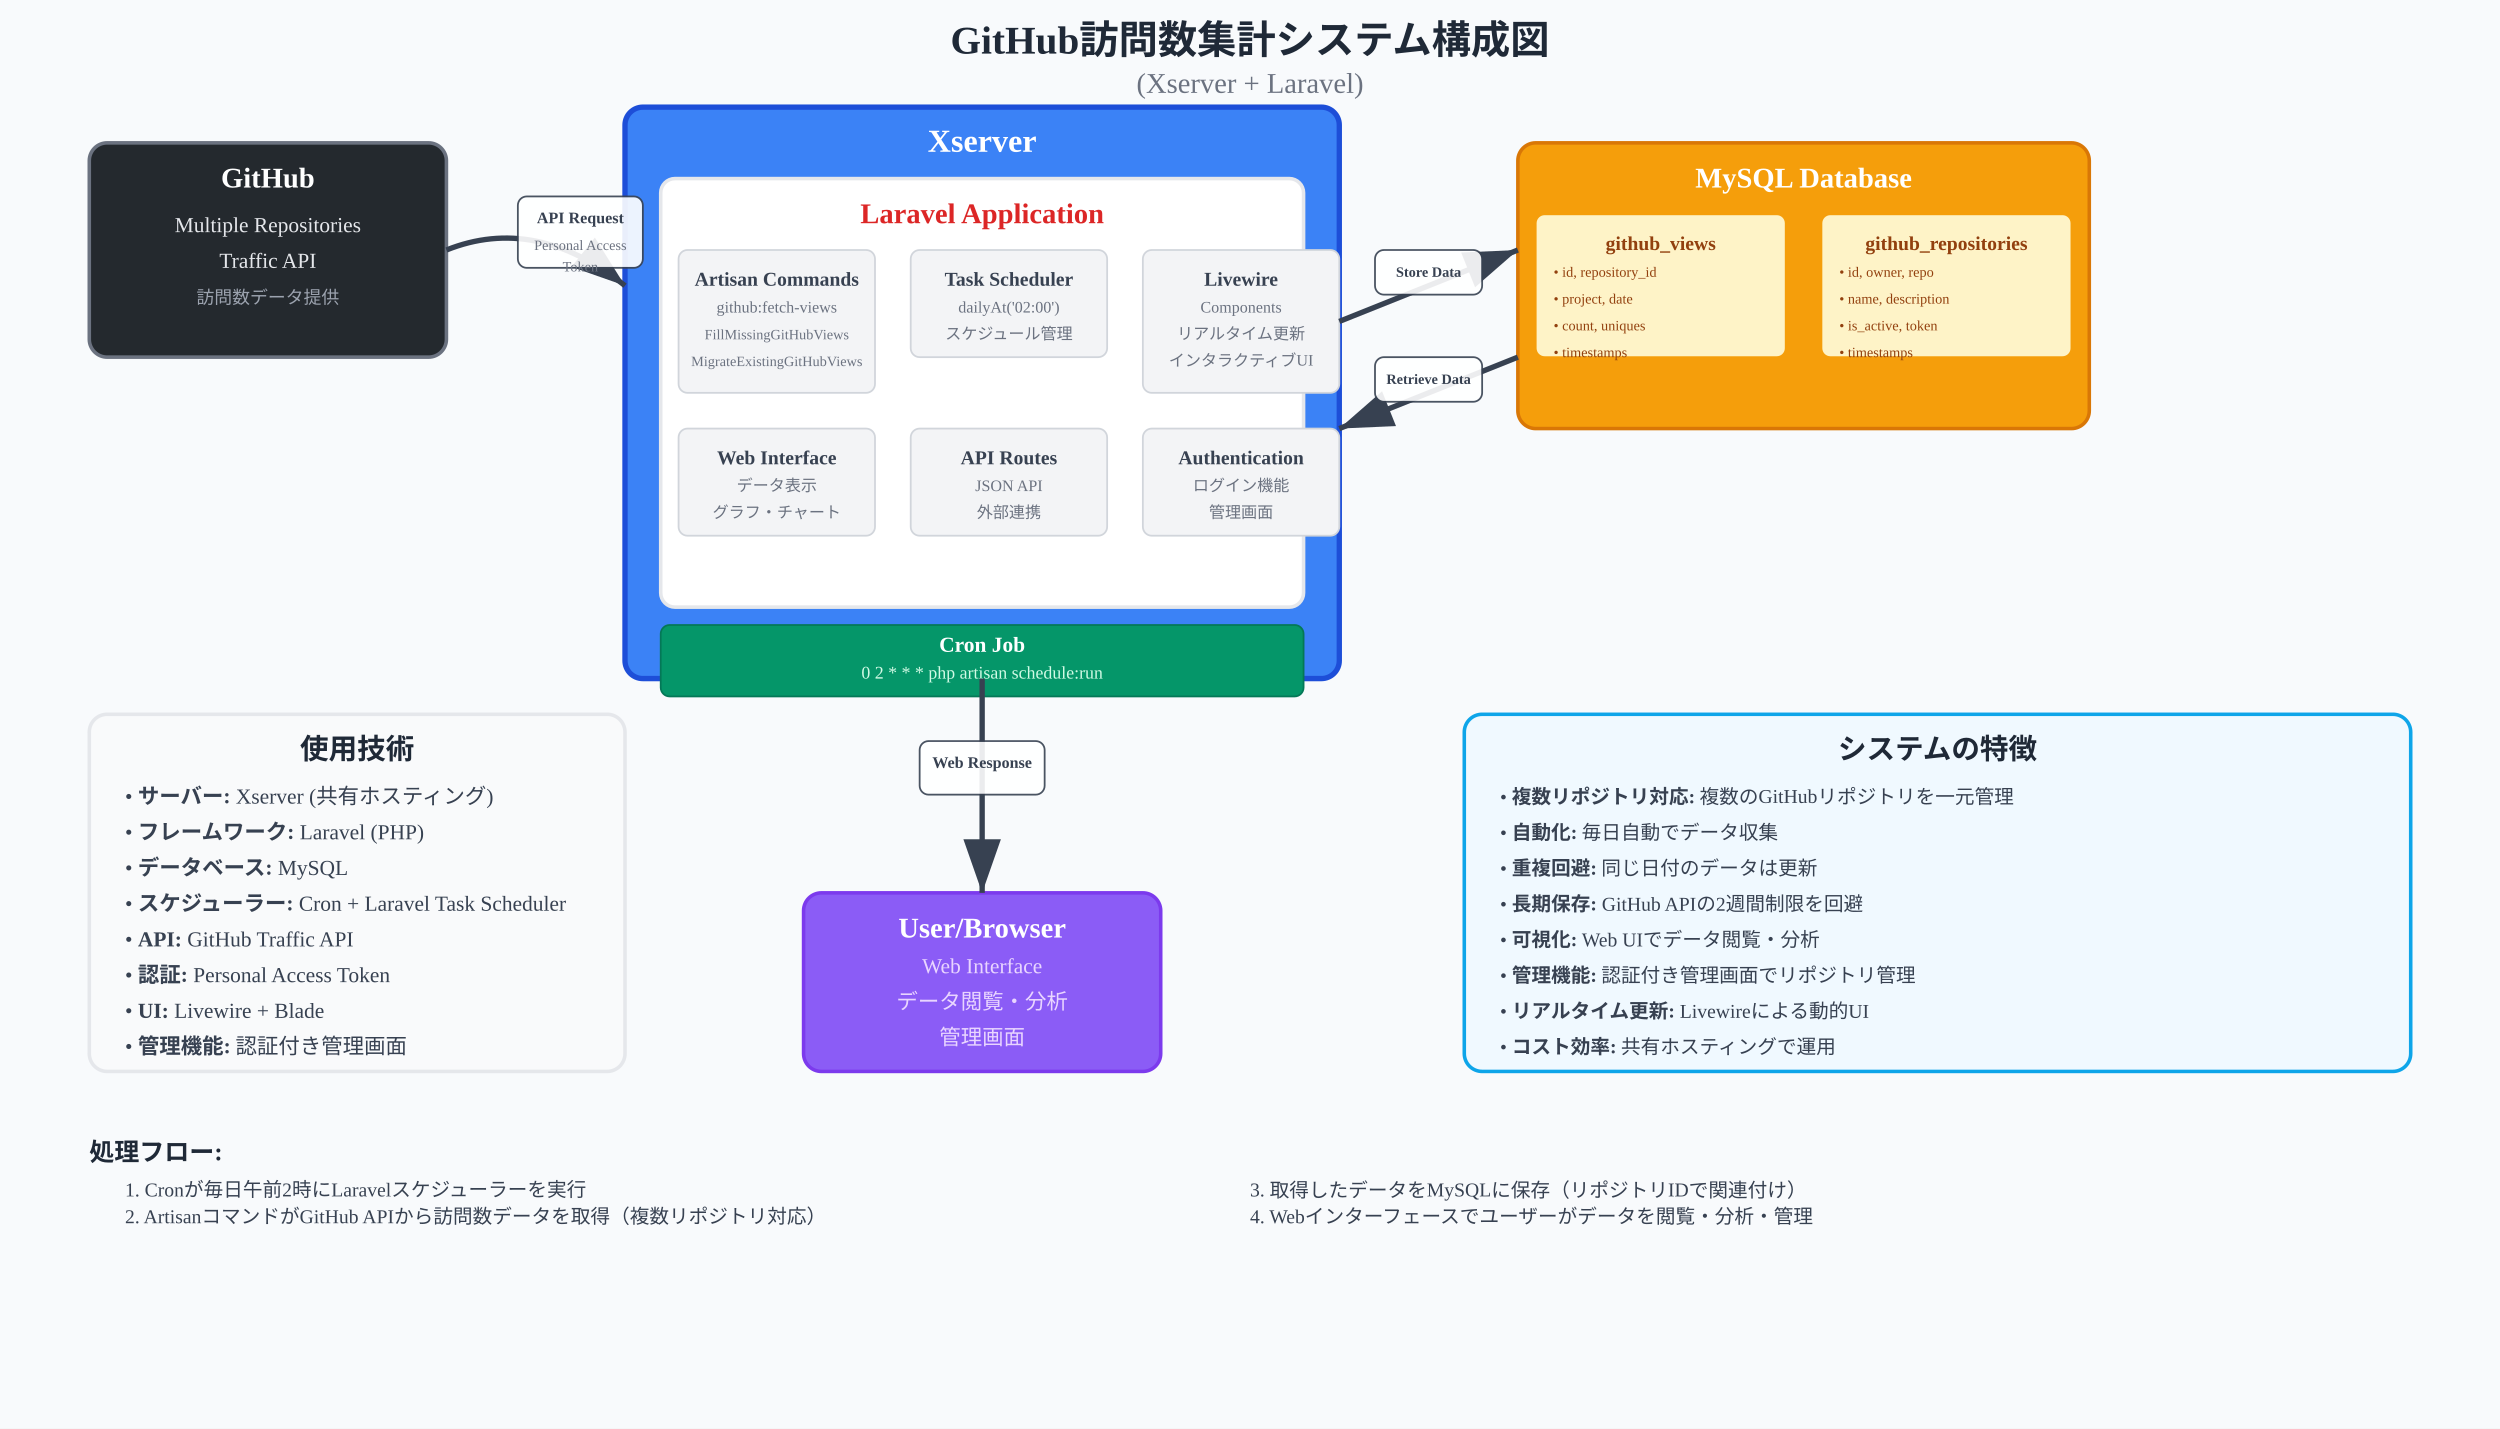
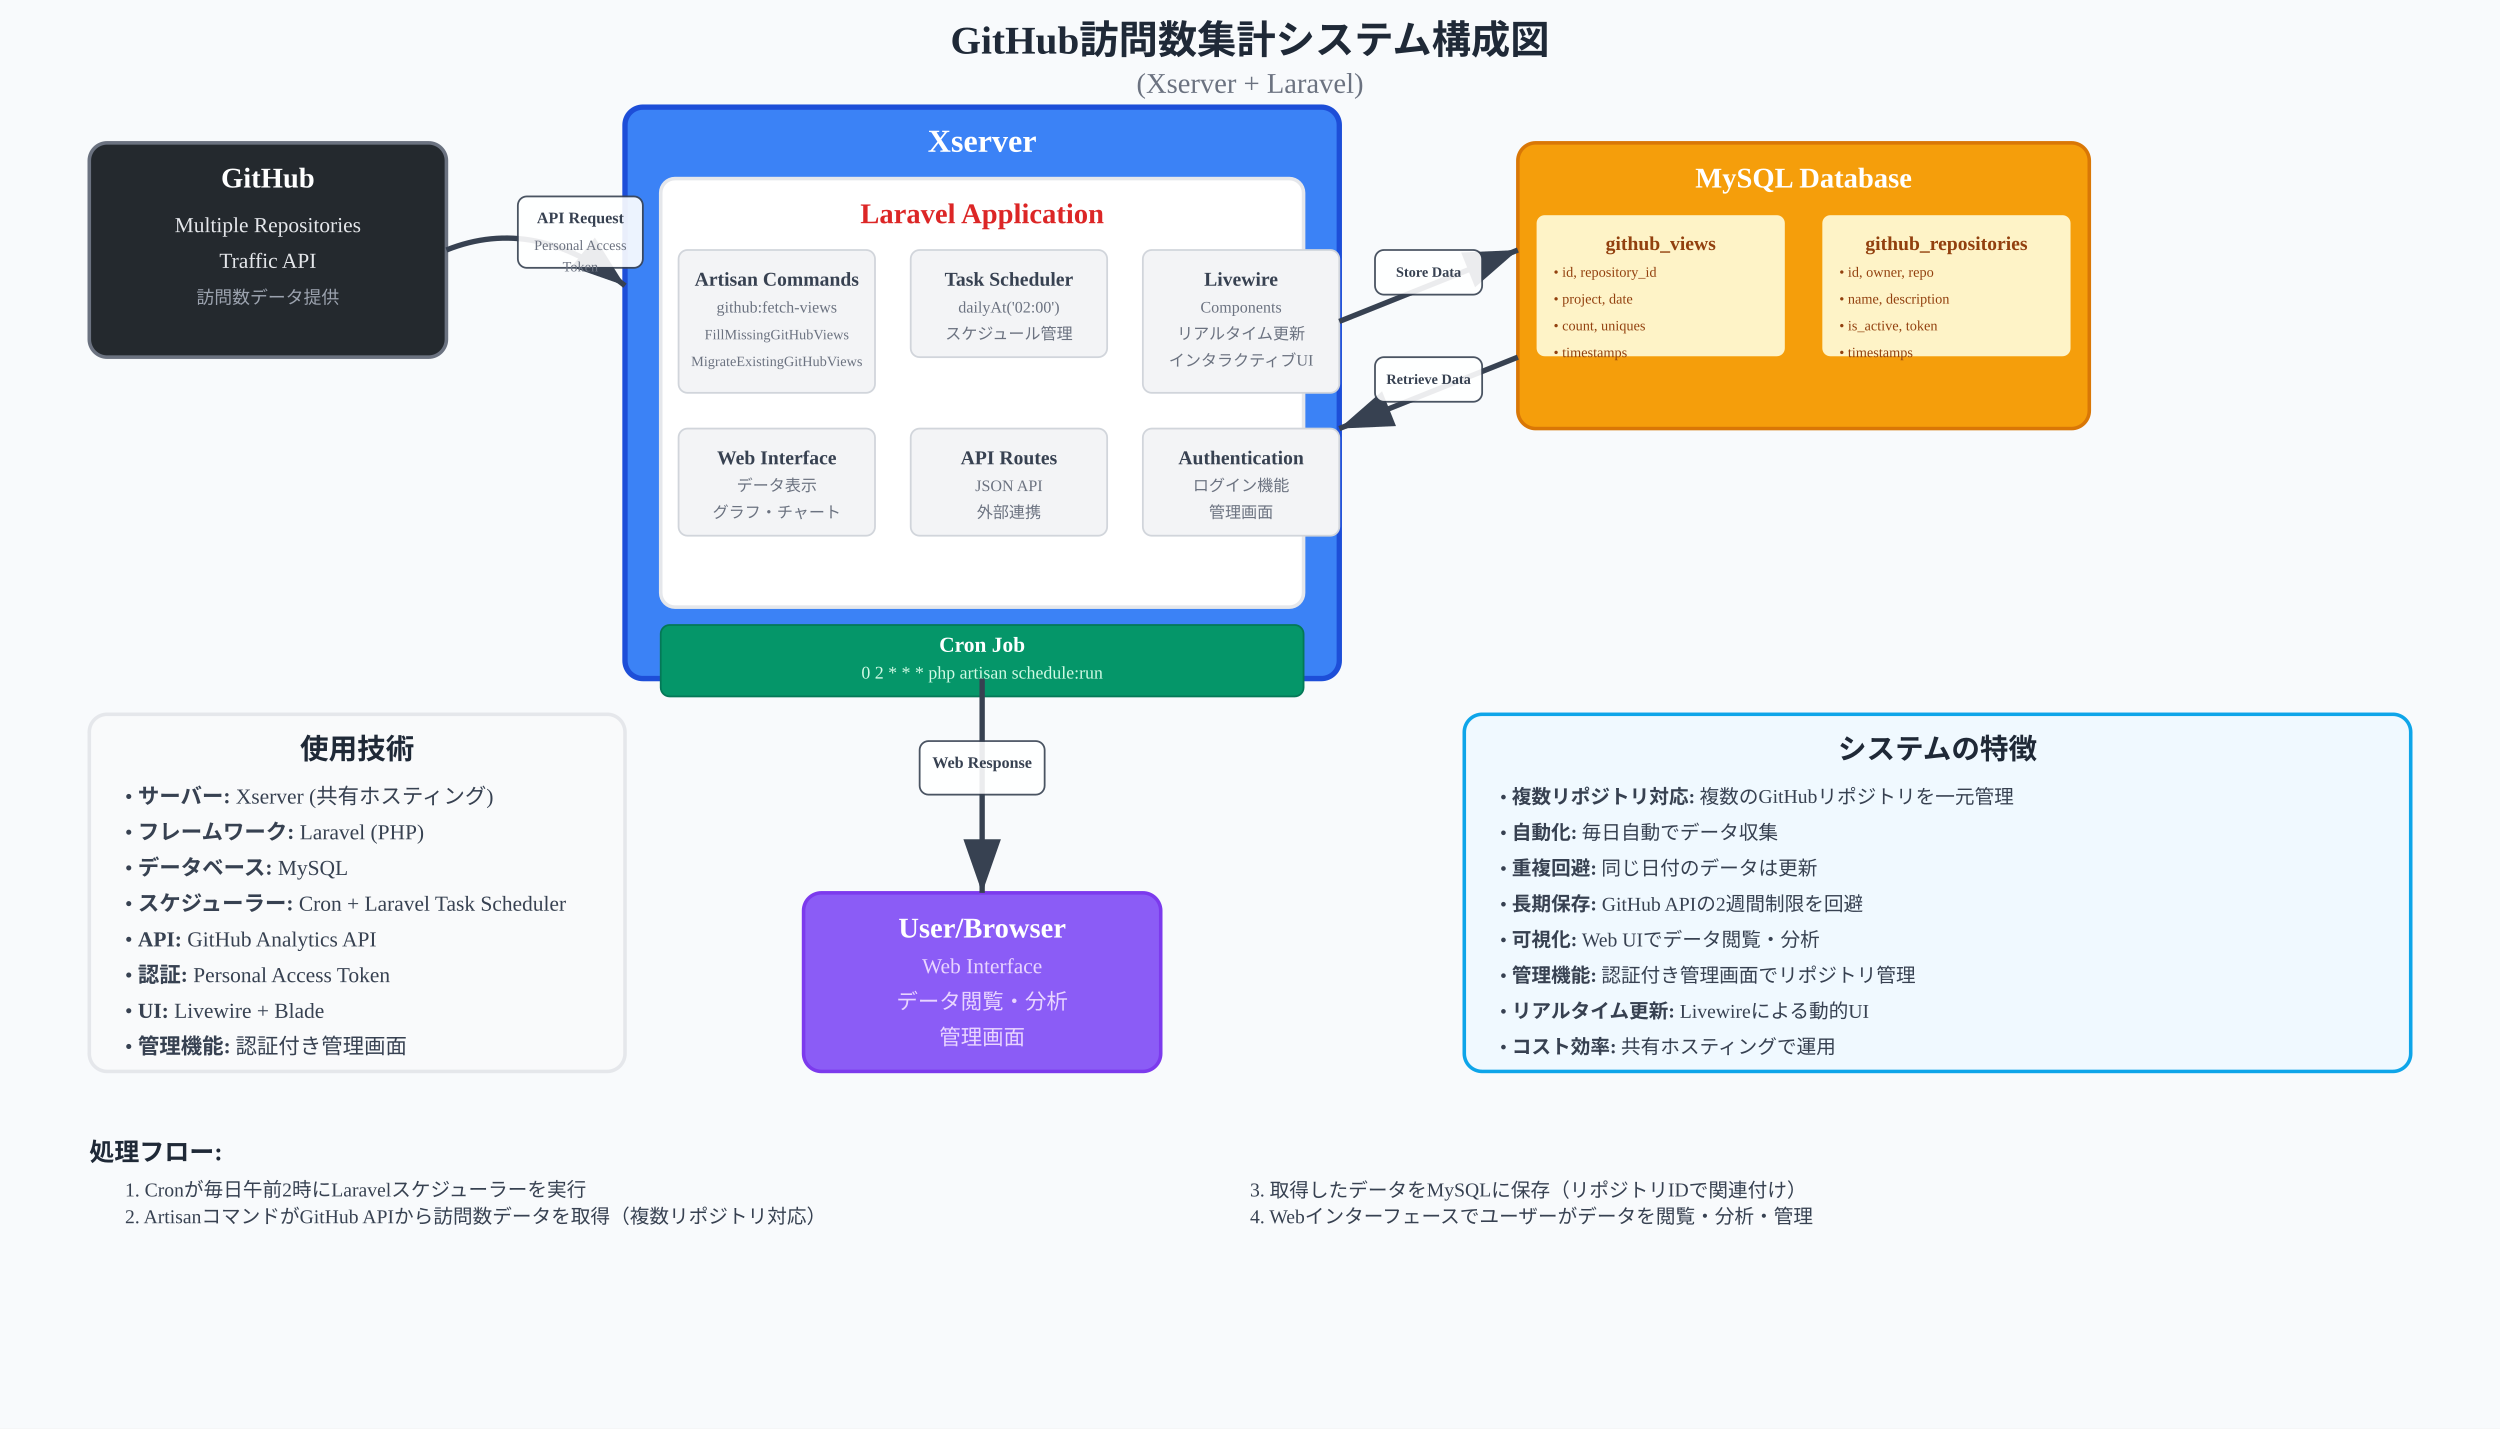
<svg xmlns="http://www.w3.org/2000/svg" viewBox="0 0 1400 800">
  <rect width="1400" height="800" fill="#f8fafc" />
  <text x="700" y="30" text-anchor="middle" font-size="22" font-weight="bold" fill="#1f2937">
    GitHub訪問数集計システム構成図
  </text>
  <text x="700" y="52" text-anchor="middle" font-size="16" fill="#6b7280">
    (Xserver + Laravel)
  </text>
  <g id="github-section">
    <rect x="50" y="80" width="200" height="120" rx="10" fill="#24292e" stroke="#6b7280" stroke-width="2" />
    <text x="150" y="105" text-anchor="middle" font-size="16" font-weight="bold" fill="white">GitHub</text>
    <text x="150" y="130" text-anchor="middle" font-size="12" fill="#e5e7eb">Multiple Repositories</text>
    <text x="150" y="150" text-anchor="middle" font-size="12" fill="#e5e7eb">Traffic API</text>
    <text x="150" y="170" text-anchor="middle" font-size="10" fill="#9ca3af">訪問数データ提供</text>
  </g>
  <g id="xserver-section">
    <rect x="350" y="60" width="400" height="320" rx="10" fill="#3b82f6" stroke="#1d4ed8" stroke-width="3" />
    <text x="550" y="85" text-anchor="middle" font-size="18" font-weight="bold" fill="white">Xserver</text>
    <rect x="370" y="100" width="360" height="240" rx="8" fill="white" stroke="#e5e7eb" stroke-width="2" />
    <text x="550" y="125" text-anchor="middle" font-size="16" font-weight="bold" fill="#dc2626">Laravel Application</text>
    <rect x="380" y="140" width="110" height="80" rx="5" fill="#f3f4f6" stroke="#d1d5db" />
    <text x="435" y="160" text-anchor="middle" font-size="11" font-weight="bold" fill="#374151">Artisan Commands</text>
    <text x="435" y="175" text-anchor="middle" font-size="9" fill="#6b7280">github:fetch-views</text>
    <text x="435" y="190" text-anchor="middle" font-size="8" fill="#6b7280">FillMissingGitHubViews</text>
    <text x="435" y="205" text-anchor="middle" font-size="8" fill="#6b7280">MigrateExistingGitHubViews</text>
    <rect x="510" y="140" width="110" height="60" rx="5" fill="#f3f4f6" stroke="#d1d5db" />
    <text x="565" y="160" text-anchor="middle" font-size="11" font-weight="bold" fill="#374151">Task Scheduler</text>
    <text x="565" y="175" text-anchor="middle" font-size="9" fill="#6b7280">dailyAt('02:00')</text>
    <text x="565" y="190" text-anchor="middle" font-size="9" fill="#6b7280">スケジュール管理</text>
    <rect x="380" y="240" width="110" height="60" rx="5" fill="#f3f4f6" stroke="#d1d5db" />
    <text x="435" y="260" text-anchor="middle" font-size="11" font-weight="bold" fill="#374151">Web Interface</text>
    <text x="435" y="275" text-anchor="middle" font-size="9" fill="#6b7280">データ表示</text>
    <text x="435" y="290" text-anchor="middle" font-size="9" fill="#6b7280">グラフ・チャート</text>
    <rect x="510" y="240" width="110" height="60" rx="5" fill="#f3f4f6" stroke="#d1d5db" />
    <text x="565" y="260" text-anchor="middle" font-size="11" font-weight="bold" fill="#374151">API Routes</text>
    <text x="565" y="275" text-anchor="middle" font-size="9" fill="#6b7280">JSON API</text>
    <text x="565" y="290" text-anchor="middle" font-size="9" fill="#6b7280">外部連携</text>
    <rect x="640" y="140" width="110" height="80" rx="5" fill="#f3f4f6" stroke="#d1d5db" />
    <text x="695" y="160" text-anchor="middle" font-size="11" font-weight="bold" fill="#374151">Livewire</text>
    <text x="695" y="175" text-anchor="middle" font-size="9" fill="#6b7280">Components</text>
    <text x="695" y="190" text-anchor="middle" font-size="9" fill="#6b7280">リアルタイム更新</text>
    <text x="695" y="205" text-anchor="middle" font-size="9" fill="#6b7280">インタラクティブUI</text>
    <rect x="640" y="240" width="110" height="60" rx="5" fill="#f3f4f6" stroke="#d1d5db" />
    <text x="695" y="260" text-anchor="middle" font-size="11" font-weight="bold" fill="#374151">Authentication</text>
    <text x="695" y="275" text-anchor="middle" font-size="9" fill="#6b7280">ログイン機能</text>
    <text x="695" y="290" text-anchor="middle" font-size="9" fill="#6b7280">管理画面</text>
    <rect x="370" y="350" width="360" height="40" rx="5" fill="#059669" stroke="#047857" />
    <text x="550" y="365" text-anchor="middle" font-size="12" font-weight="bold" fill="white">Cron Job</text>
    <text x="550" y="380" text-anchor="middle" font-size="10" fill="#d1fae5">0 2 * * * php artisan schedule:run</text>
  </g>
  <g id="database-section">
    <rect x="850" y="80" width="320" height="160" rx="10" fill="#f59e0b" stroke="#d97706" stroke-width="2" />
    <text x="1010" y="105" text-anchor="middle" font-size="16" font-weight="bold" fill="white">MySQL Database</text>
    <rect x="860" y="120" width="140" height="80" rx="5" fill="#fef3c7" stroke="#f59e0b" />
    <text x="930" y="140" text-anchor="middle" font-size="11" font-weight="bold" fill="#92400e">github_views</text>
    <text x="870" y="155" font-size="8" fill="#92400e">• id, repository_id</text>
    <text x="870" y="170" font-size="8" fill="#92400e">• project, date</text>
    <text x="870" y="185" font-size="8" fill="#92400e">• count, uniques</text>
    <text x="870" y="200" font-size="8" fill="#92400e">• timestamps</text>
    <rect x="1020" y="120" width="140" height="80" rx="5" fill="#fef3c7" stroke="#f59e0b" />
    <text x="1090" y="140" text-anchor="middle" font-size="11" font-weight="bold" fill="#92400e">github_repositories</text>
    <text x="1030" y="155" font-size="8" fill="#92400e">• id, owner, repo</text>
    <text x="1030" y="170" font-size="8" fill="#92400e">• name, description</text>
    <text x="1030" y="185" font-size="8" fill="#92400e">• is_active, token</text>
    <text x="1030" y="200" font-size="8" fill="#92400e">• timestamps</text>
  </g>
  <g id="user-section">
    <rect x="450" y="500" width="200" height="100" rx="10" fill="#8b5cf6" stroke="#7c3aed" stroke-width="2" />
    <text x="550" y="525" text-anchor="middle" font-size="16" font-weight="bold" fill="white">User/Browser</text>
    <text x="550" y="545" text-anchor="middle" font-size="12" fill="#e9d5ff">Web Interface</text>
    <text x="550" y="565" text-anchor="middle" font-size="12" fill="#e9d5ff">データ閲覧・分析</text>
    <text x="550" y="585" text-anchor="middle" font-size="12" fill="#e9d5ff">管理画面</text>
  </g>
  <defs>
    <marker id="arrowhead" markerWidth="10" markerHeight="7" refX="10" refY="3.5" orient="auto">
      <polygon points="0 0, 10 3.5, 0 7" fill="#374151" />
    </marker>
  </defs>
  <path d="M 250 140 Q 300 120 350 160" stroke="#374151" stroke-width="3" fill="none" marker-end="url(#arrowhead)" />
  <path d="M 750 180 Q 800 160 850 140" stroke="#374151" stroke-width="3" fill="none" marker-end="url(#arrowhead)" />
  <path d="M 850 200 Q 800 220 750 240" stroke="#374151" stroke-width="3" fill="none" marker-end="url(#arrowhead)" />
  <path d="M 550 380 Q 550 450 550 500" stroke="#374151" stroke-width="3" fill="none" marker-end="url(#arrowhead)" />
  <g style="z-index: 1000;">
    <rect x="290" y="110" width="70" height="40" rx="5" fill="white" stroke="#374151" stroke-width="1" opacity="0.9" />
    <text x="325" y="125" text-anchor="middle" font-size="9" fill="#374151" font-weight="bold">
      API Request
    </text>
    <text x="325" y="140" text-anchor="middle" font-size="8" fill="#6b7280">
      Personal Access
    </text>
    <text x="325" y="152" text-anchor="middle" font-size="8" fill="#6b7280">
      Token
    </text>
    <rect x="770" y="140" width="60" height="25" rx="5" fill="white" stroke="#374151" stroke-width="1" opacity="0.9" />
    <text x="800" y="155" text-anchor="middle" font-size="8" fill="#374151" font-weight="bold">
      Store Data
    </text>
    <rect x="770" y="200" width="60" height="25" rx="5" fill="white" stroke="#374151" stroke-width="1" opacity="0.9" />
    <text x="800" y="215" text-anchor="middle" font-size="8" fill="#374151" font-weight="bold">
      Retrieve Data
    </text>
    <rect x="515" y="415" width="70" height="30" rx="5" fill="white" stroke="#374151" stroke-width="1" opacity="0.9" />
    <text x="550" y="430" text-anchor="middle" font-size="9" fill="#374151" font-weight="bold">
      Web Response
    </text>
  </g>
  <g id="process-steps">
    <text x="50" y="650" font-size="14" font-weight="bold" fill="#1f2937">処理フロー:</text>
    <text x="70" y="670" font-size="11" fill="#374151">1. Cronが毎日午前2時にLaravelスケジューラーを実行</text>
    <text x="70" y="685" font-size="11" fill="#374151">2. ArtisanコマンドがGitHub APIから訪問数データを取得（複数リポジトリ対応）</text>
    <text x="700" y="670" font-size="11" fill="#374151">3. 取得したデータをMySQLに保存（リポジトリIDで関連付け）</text>
    <text x="700" y="685" font-size="11" fill="#374151">4. Webインターフェースでユーザーがデータを閲覧・分析・管理</text>
  </g>
  <g id="tech-stack">
    <rect x="50" y="400" width="300" height="200" rx="10" fill="#f9fafb" stroke="#e5e7eb" stroke-width="2" />
    <text x="200" y="425" text-anchor="middle" font-size="16" font-weight="bold" fill="#1f2937">使用技術</text>
    <text x="70" y="450" font-size="12" fill="#374151">• <tspan font-weight="bold">サーバー:</tspan> Xserver (共有ホスティング)</text>
    <text x="70" y="470" font-size="12" fill="#374151">• <tspan font-weight="bold">フレームワーク:</tspan> Laravel (PHP)</text>
    <text x="70" y="490" font-size="12" fill="#374151">• <tspan font-weight="bold">データベース:</tspan> MySQL</text>
    <text x="70" y="510" font-size="12" fill="#374151">• <tspan font-weight="bold">スケジューラー:</tspan> Cron + Laravel Task Scheduler</text>
-     <text x="70" y="530" font-size="12" fill="#374151">• <tspan font-weight="bold">API:</tspan> GitHub Traffic API</text>
+     <text x="70" y="530" font-size="12" fill="#374151">• <tspan font-weight="bold">API:</tspan> GitHub Analytics API</text>
    <text x="70" y="550" font-size="12" fill="#374151">• <tspan font-weight="bold">認証:</tspan> Personal Access Token</text>
    <text x="70" y="570" font-size="12" fill="#374151">• <tspan font-weight="bold">UI:</tspan> Livewire + Blade</text>
    <text x="70" y="590" font-size="12" fill="#374151">• <tspan font-weight="bold">管理機能:</tspan> 認証付き管理画面</text>
  </g>
  <g id="benefits">
    <rect x="820" y="400" width="530" height="200" rx="10" fill="#f0f9ff" stroke="#0ea5e9" stroke-width="2" />
    <text x="1085" y="425" text-anchor="middle" font-size="16" font-weight="bold" fill="#1f2937">システムの特徴</text>
    <text x="840" y="450" font-size="11" fill="#374151">• <tspan font-weight="bold">複数リポジトリ対応:</tspan> 複数のGitHubリポジトリを一元管理</text>
    <text x="840" y="470" font-size="11" fill="#374151">• <tspan font-weight="bold">自動化:</tspan> 毎日自動でデータ収集</text>
    <text x="840" y="490" font-size="11" fill="#374151">• <tspan font-weight="bold">重複回避:</tspan> 同じ日付のデータは更新</text>
    <text x="840" y="510" font-size="11" fill="#374151">• <tspan font-weight="bold">長期保存:</tspan> GitHub APIの2週間制限を回避</text>
    <text x="840" y="530" font-size="11" fill="#374151">• <tspan font-weight="bold">可視化:</tspan> Web UIでデータ閲覧・分析</text>
    <text x="840" y="550" font-size="11" fill="#374151">• <tspan font-weight="bold">管理機能:</tspan> 認証付き管理画面でリポジトリ管理</text>
    <text x="840" y="570" font-size="11" fill="#374151">• <tspan font-weight="bold">リアルタイム更新:</tspan> Livewireによる動的UI</text>
    <text x="840" y="590" font-size="11" fill="#374151">• <tspan font-weight="bold">コスト効率:</tspan> 共有ホスティングで運用</text>
  </g>
</svg>
